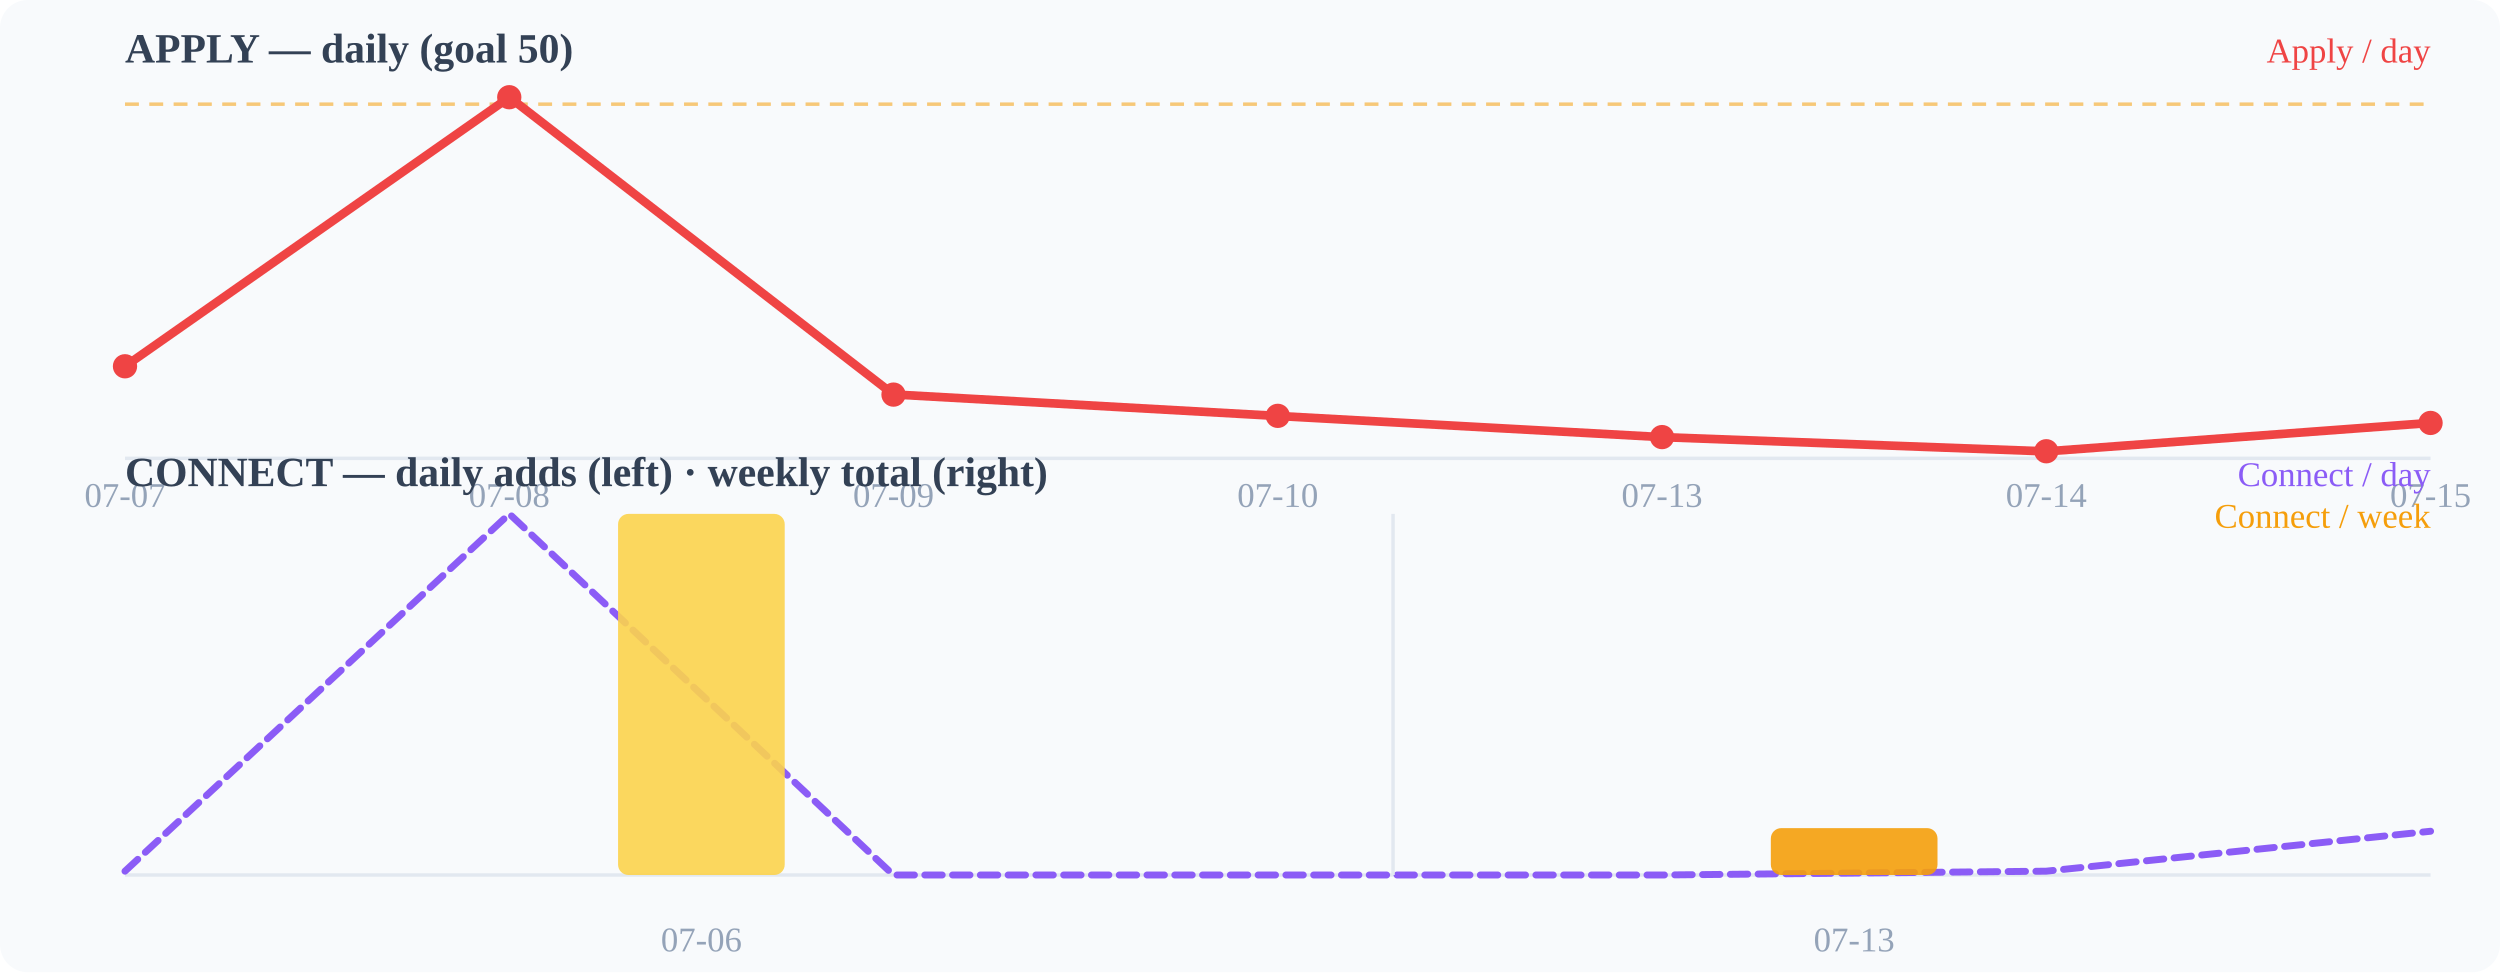
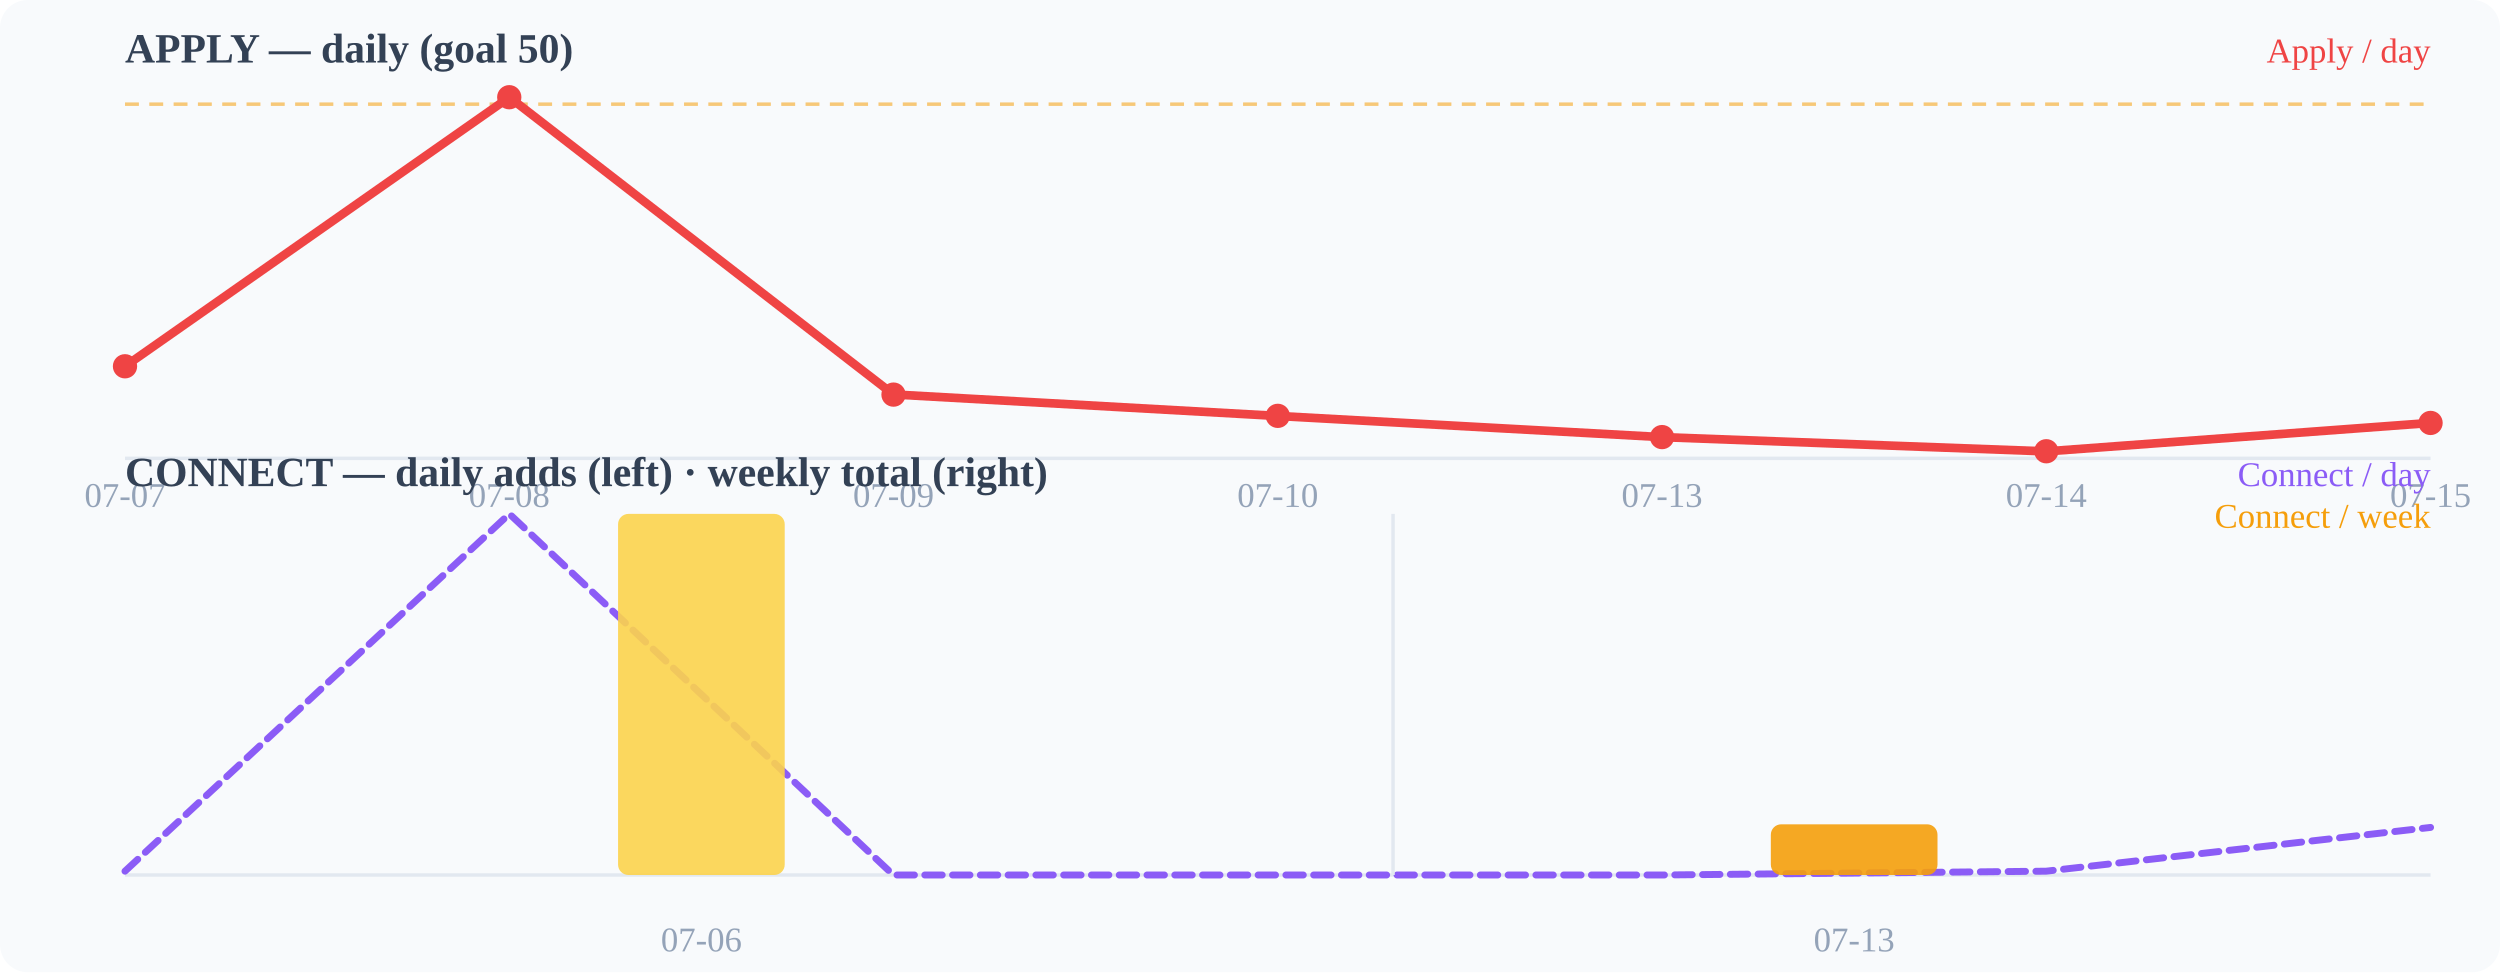
<svg xmlns="http://www.w3.org/2000/svg" width="720" height="280" viewBox="0 0 720 280">
  <rect width="720" height="280" fill="#f8fafc" rx="8" />
  <text x="36" y="18" font-size="12" font-weight="600" fill="#334155">APPLY — daily (goal 50)</text>
  <line x1="36" y1="132" x2="700" y2="132" stroke="#e2e8f0" stroke-width="1" />
  <line x1="36" y1="30.0" x2="700" y2="30.0" stroke="#f59e0b" stroke-width="1" stroke-dasharray="4 3" opacity="0.55" />
  <polyline points="36.0,105.5 146.7,28.0 257.3,113.6 368.0,119.8 478.7,125.9 589.3,130.0 700.0,121.8" fill="none" stroke="#ef4444" stroke-width="2.5" stroke-linecap="round" stroke-linejoin="round" />
  <circle cx="36" cy="105.49" r="3.5" fill="#ef4444" />
  <circle cx="146.667" cy="28" r="3.5" fill="#ef4444" />
  <circle cx="257.333" cy="113.647" r="3.5" fill="#ef4444" />
  <circle cx="368" cy="119.765" r="3.5" fill="#ef4444" />
  <circle cx="478.667" cy="125.882" r="3.5" fill="#ef4444" />
  <circle cx="589.333" cy="129.961" r="3.5" fill="#ef4444" />
  <circle cx="700" cy="121.804" r="3.5" fill="#ef4444" />
  <text x="36" y="146" font-size="10" fill="#94a3b8" text-anchor="middle">07-07</text>
  <text x="146.667" y="146" font-size="10" fill="#94a3b8" text-anchor="middle">07-08</text>
  <text x="257.333" y="146" font-size="10" fill="#94a3b8" text-anchor="middle">07-09</text>
  <text x="368" y="146" font-size="10" fill="#94a3b8" text-anchor="middle">07-10</text>
  <text x="478.667" y="146" font-size="10" fill="#94a3b8" text-anchor="middle">07-13</text>
  <text x="589.333" y="146" font-size="10" fill="#94a3b8" text-anchor="middle">07-14</text>
  <text x="700" y="146" font-size="10" fill="#94a3b8" text-anchor="middle">07-15</text>
  <text x="36" y="140" font-size="12" font-weight="600" fill="#334155">CONNECT — daily adds (left) · weekly total (right)</text>
  <line x1="36" y1="252" x2="700" y2="252" stroke="#e2e8f0" stroke-width="1" />
-   <polyline points="36.0,250.9 146.7,148.0 257.3,252.0 368.0,252.0 478.7,252.0 589.3,250.9 700.0,239.4" fill="none" stroke="#8b5cf6" stroke-width="2" stroke-linecap="round" stroke-linejoin="round" stroke-dasharray="5 3" />
+   <polyline points="36.0,250.9 146.7,148.0 257.3,252.0 368.0,252.0 478.7,252.0 589.3,250.9 700.0,238.3" fill="none" stroke="#8b5cf6" stroke-width="2" stroke-linecap="round" stroke-linejoin="round" stroke-dasharray="5 3" />
  <rect x="178.0" y="148.0" width="48" height="104.0" rx="3" fill="#fcd34d" opacity="0.9" />
-   <rect x="510.0" y="238.5" width="48" height="13.5" rx="3" fill="#f59e0b" opacity="0.9" />
+   <rect x="510.0" y="237.4" width="48" height="14.6" rx="3" fill="#f59e0b" opacity="0.9" />
  <line x1="401.2" y1="148" x2="401.2" y2="252" stroke="#e2e8f0" stroke-width="1" />
  <text x="202" y="274" font-size="10" fill="#94a3b8" text-anchor="middle">07-06</text>
  <text x="534" y="274" font-size="10" fill="#94a3b8" text-anchor="middle">07-13</text>
  <text x="700" y="18" font-size="10" fill="#ef4444" text-anchor="end">Apply / day</text>
  <text x="700" y="140" font-size="10" fill="#8b5cf6" text-anchor="end">Connect / day</text>
  <text x="700" y="152" font-size="10" fill="#f59e0b" text-anchor="end">Connect / week</text>
</svg>
